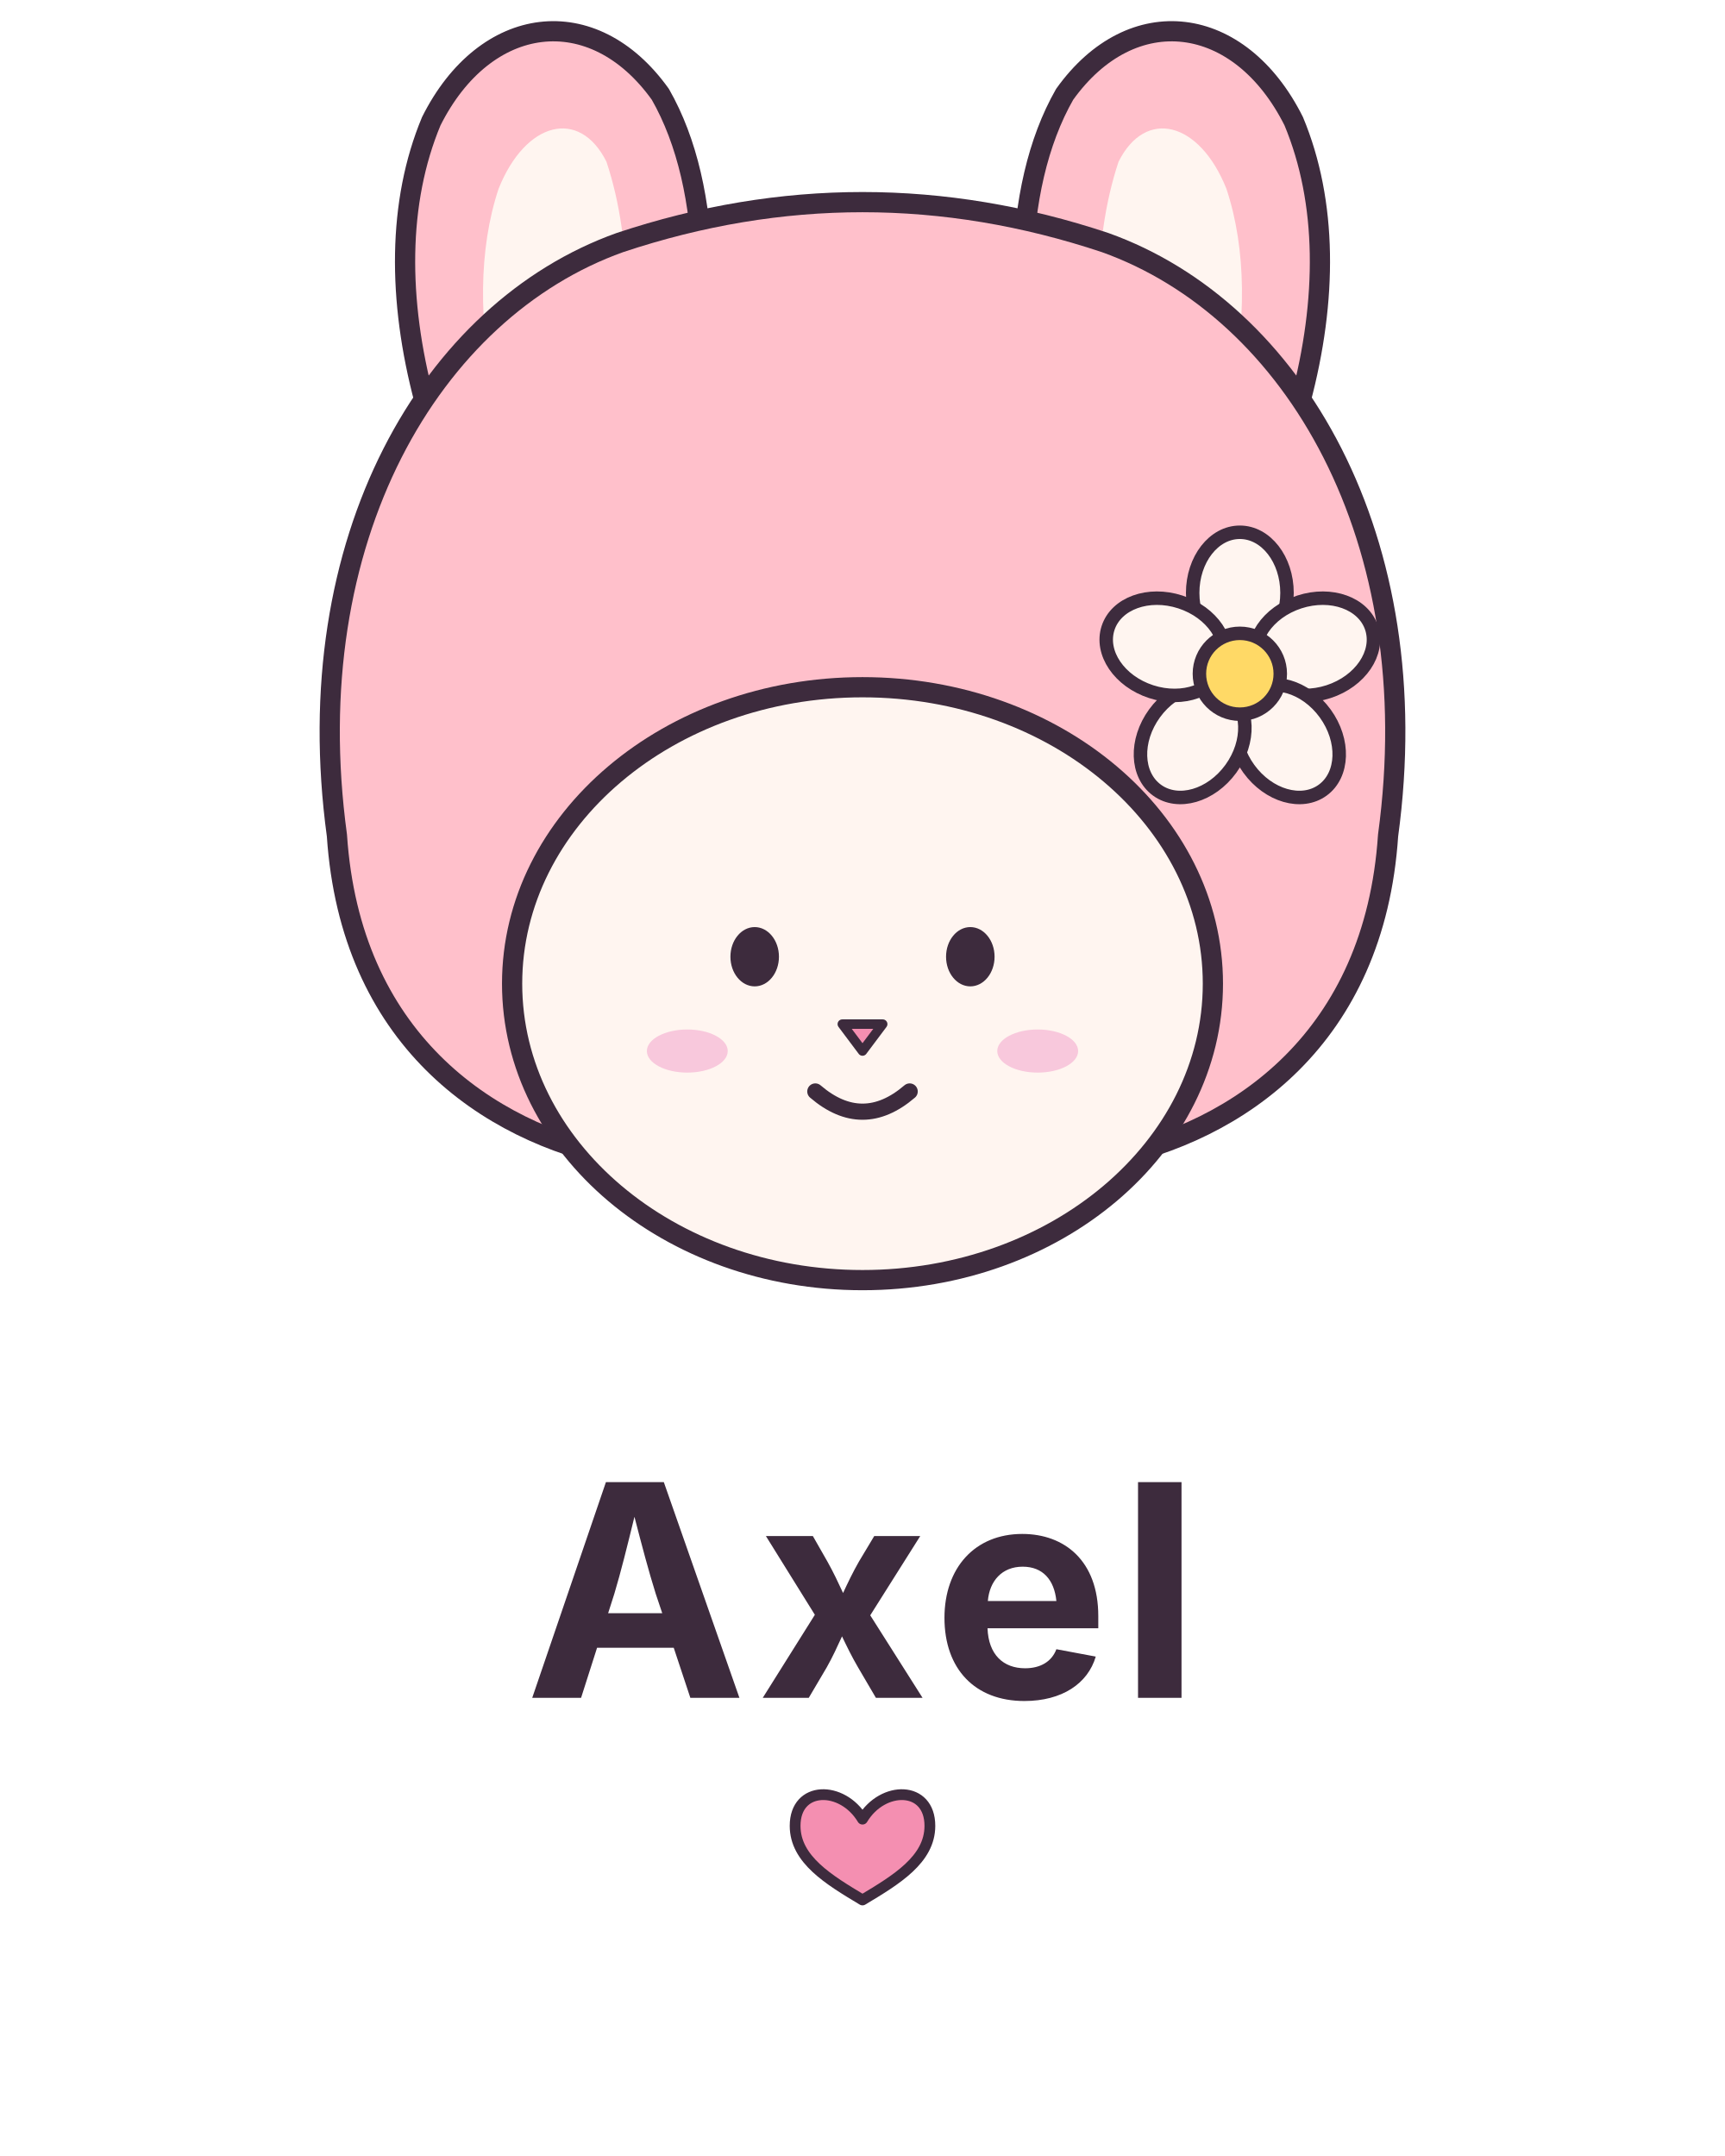
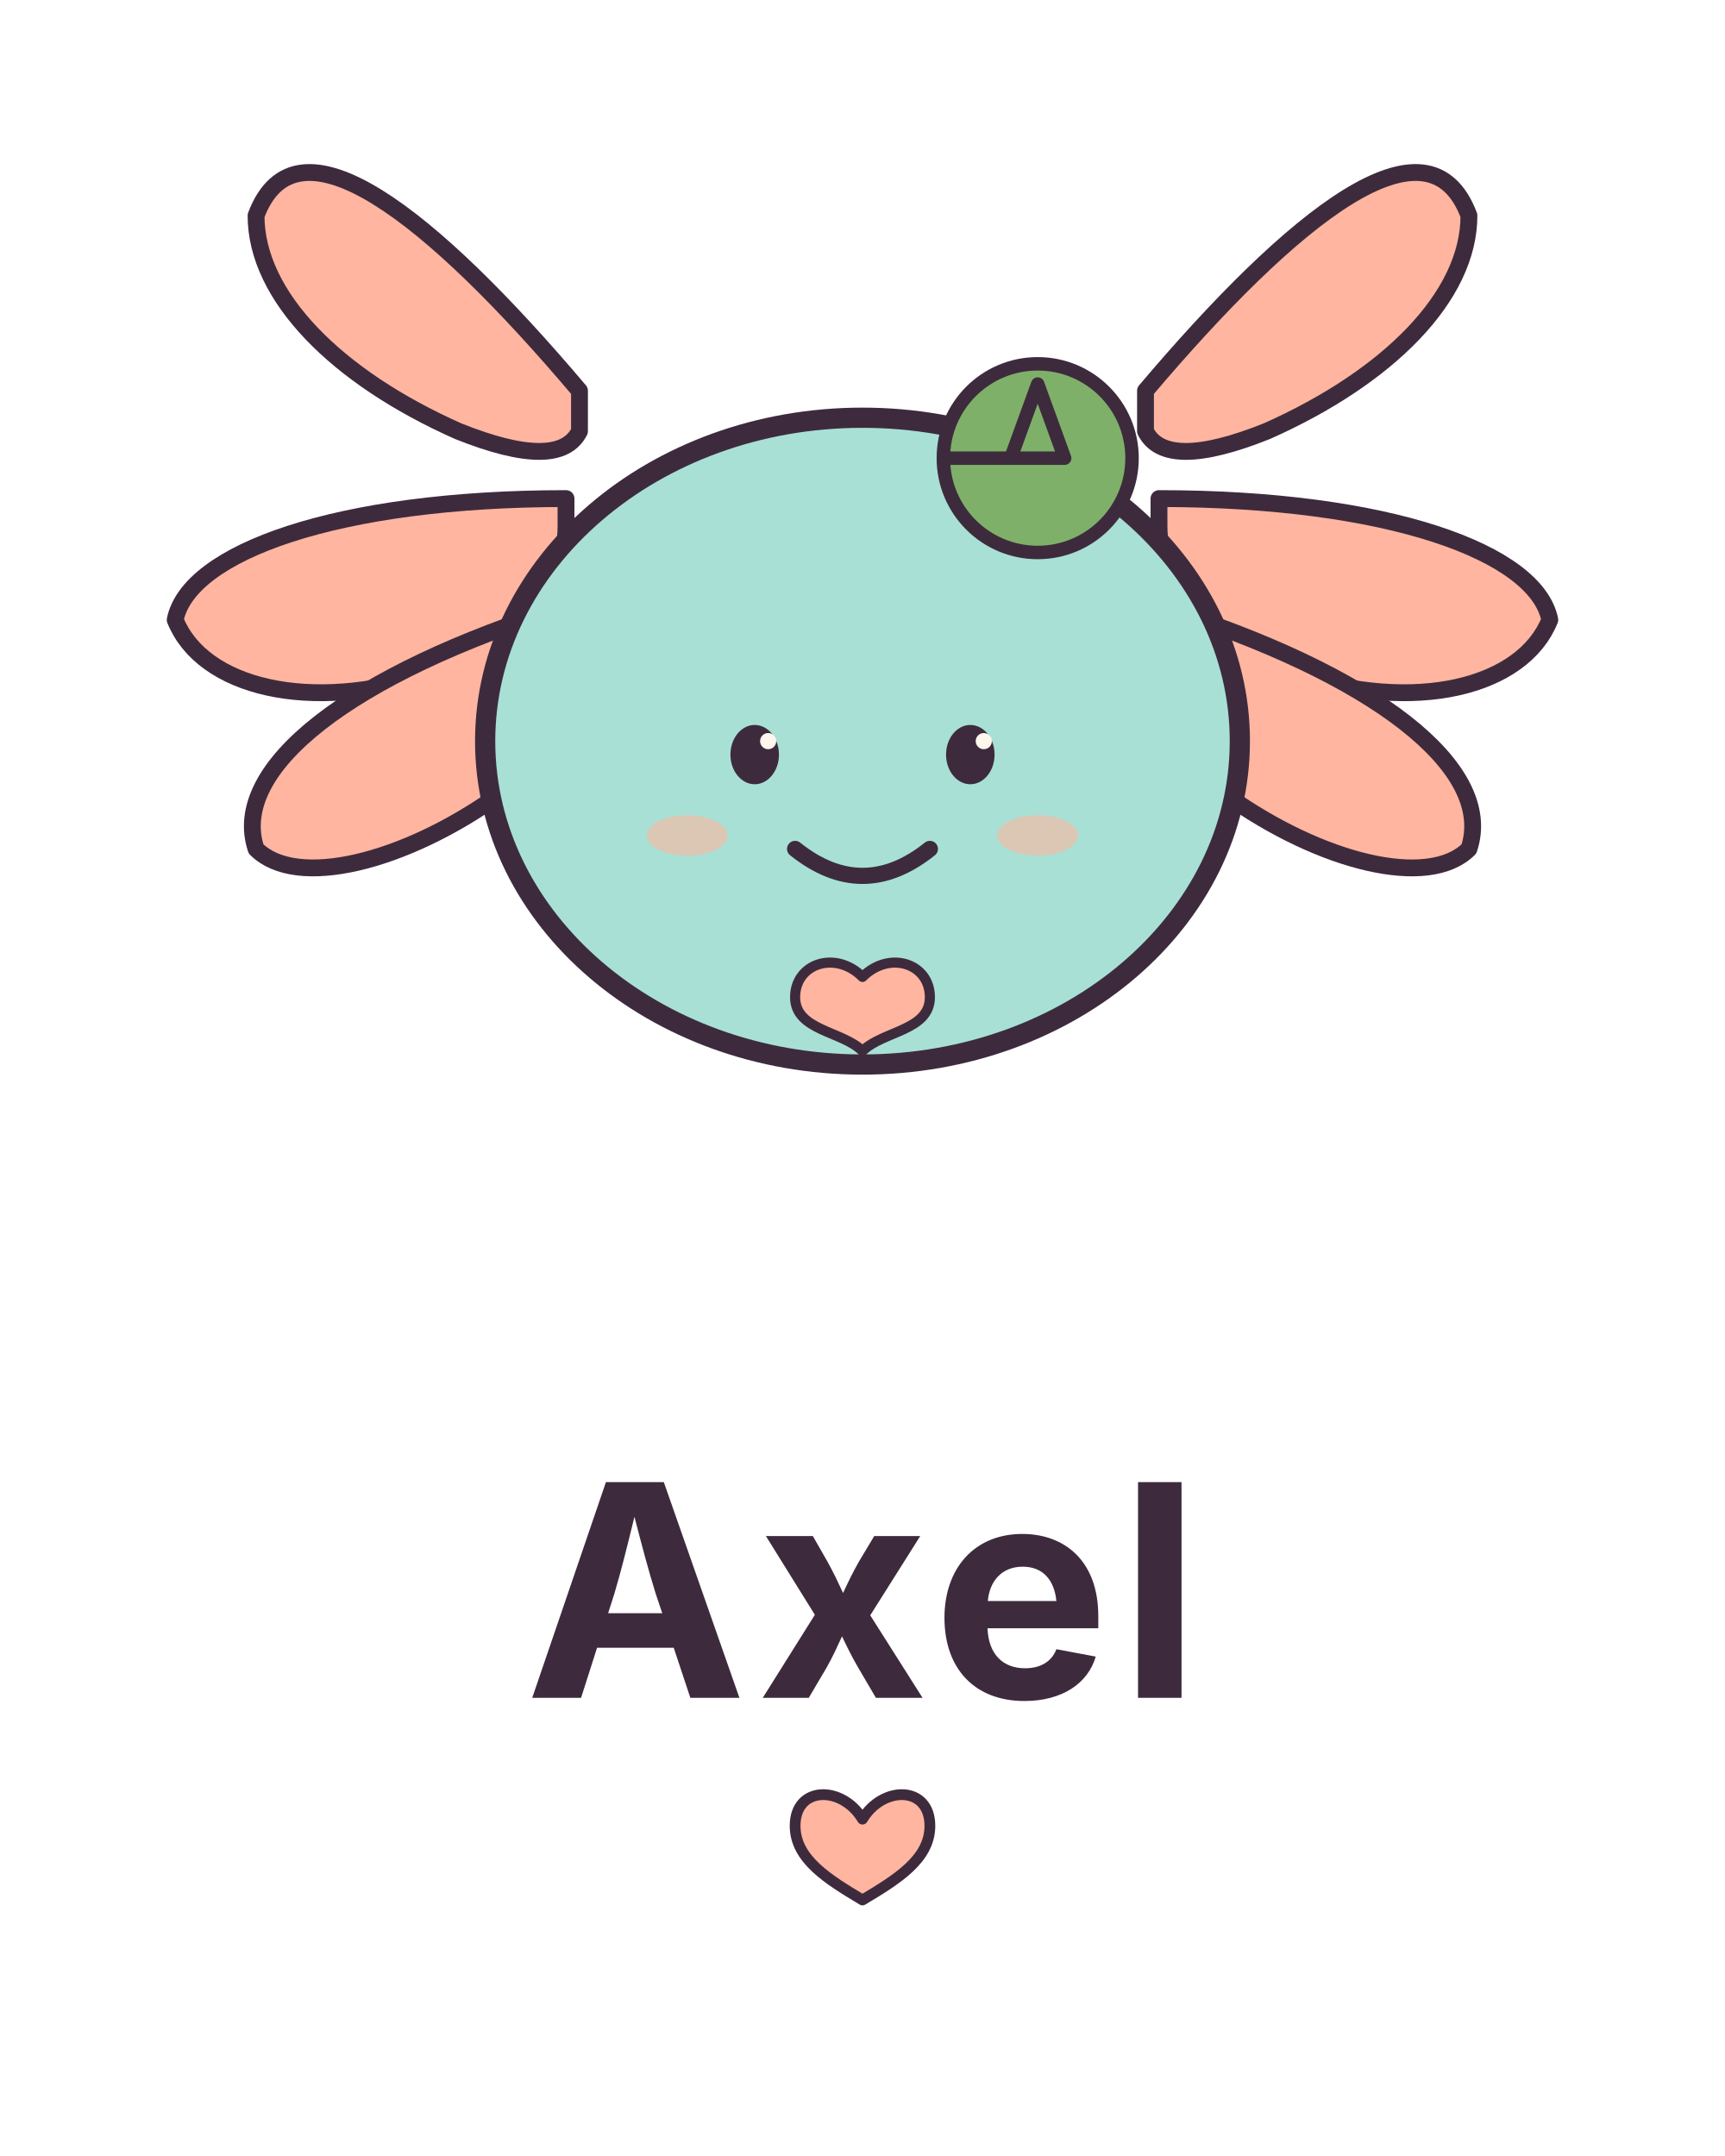
<svg xmlns="http://www.w3.org/2000/svg" viewBox="0 0 256 320" role="img" aria-label="Axel">
-   <g transform="translate(128 132)">
-     <path d="       M -42 -28       C -64 -56, -74 -90, -64 -114       C -56 -130, -40 -132, -30 -118       C -22 -104, -22 -82, -28 -58       C -32 -42, -38 -32, -42 -28 Z" fill="#FFC0CB" stroke="#3D2B3D" stroke-width="3" stroke-linejoin="round" />
-     <path d="       M -40 -38       C -54 -60, -60 -86, -54 -104       C -50 -114, -42 -116, -38 -108       C -34 -96, -34 -80, -38 -62       C -40 -52, -40 -42, -40 -38 Z" fill="#FFF5F0" />
-     <path d="       M 42 -28       C 64 -56, 74 -90, 64 -114       C 56 -130, 40 -132, 30 -118       C 22 -104, 22 -82, 28 -58       C 32 -42, 38 -32, 42 -28 Z" fill="#FFC0CB" stroke="#3D2B3D" stroke-width="3" stroke-linejoin="round" />
-     <path d="       M 40 -38       C 54 -60, 60 -86, 54 -104       C 50 -114, 42 -116, 38 -108       C 34 -96, 34 -80, 38 -62       C 40 -52, 40 -42, 40 -38 Z" fill="#FFF5F0" />
-     <path d="       M -78 -8       C -84 -52, -64 -86, -36 -96       C -12 -104, 12 -104, 36 -96       C 64 -86, 84 -52, 78 -8       C 76 22, 56 36, 36 40       L -36 40       C -56 36, -76 22, -78 -8 Z" fill="#FFC0CB" stroke="#3D2B3D" stroke-width="3" stroke-linejoin="round" />
-     <ellipse cx="0" cy="14" rx="52" ry="44" fill="#FFF5F0" stroke="#3D2B3D" stroke-width="3" />
-     <g transform="translate(56 -32)">
-       <ellipse cx="0" cy="-12" rx="7" ry="9" fill="#FFF5F0" stroke="#3D2B3D" stroke-width="2" transform="rotate(0)" />
-       <ellipse cx="11" cy="-4" rx="7" ry="9" fill="#FFF5F0" stroke="#3D2B3D" stroke-width="2" transform="rotate(72 11 -4)" />
-       <ellipse cx="7" cy="10" rx="7" ry="9" fill="#FFF5F0" stroke="#3D2B3D" stroke-width="2" transform="rotate(144 7 10)" />
-       <ellipse cx="-7" cy="10" rx="7" ry="9" fill="#FFF5F0" stroke="#3D2B3D" stroke-width="2" transform="rotate(216 -7 10)" />
-       <ellipse cx="-11" cy="-4" rx="7" ry="9" fill="#FFF5F0" stroke="#3D2B3D" stroke-width="2" transform="rotate(288 -11 -4)" />
-       <circle r="6" fill="#FFD966" stroke="#3D2B3D" stroke-width="2" />
+   <g transform="translate(128 110)">
+     <g stroke="#3D2B3D" stroke-width="2.5" stroke-linejoin="round" stroke-linecap="round">
+       <path d="M -42 -52 C -64 -78, -84 -94, -90 -78 C -90 -66, -78 -54, -60 -46 C -50 -42, -44 -42, -42 -46 Z" fill="#FFB5A0" />
+       <path d="M -44 -36 C -78 -36, -100 -28, -102 -18 C -98 -8, -82 -4, -64 -10 C -52 -14, -44 -22, -44 -32 Z" fill="#FFB5A0" />
+       <path d="M -44 -20 C -76 -10, -94 4, -90 16 C -84 22, -68 18, -54 8 C -46 2, -44 -8, -44 -16 Z" fill="#FFB5A0" />
    </g>
-     <ellipse cx="-16" cy="10" rx="3.6" ry="4.4" fill="#3D2B3D" />
-     <ellipse cx=" 16" cy="10" rx="3.6" ry="4.4" fill="#3D2B3D" />
-     <ellipse cx="-26" cy="24" rx="6" ry="3.2" fill="#F8C8DC" />
-     <ellipse cx=" 26" cy="24" rx="6" ry="3.2" fill="#F8C8DC" />
-     <path d="M -3 20 L 3 20 L 0 24 Z" fill="#F48FB1" stroke="#3D2B3D" stroke-width="1.4" stroke-linejoin="round" />
-     <path d="M -7 30 Q 0 36, 7 30" fill="none" stroke="#3D2B3D" stroke-width="2.4" stroke-linecap="round" />
+     <g stroke="#3D2B3D" stroke-width="2.5" stroke-linejoin="round" stroke-linecap="round">
+       <path d="M 42 -52 C 64 -78, 84 -94, 90 -78 C 90 -66, 78 -54, 60 -46 C 50 -42, 44 -42, 42 -46 Z" fill="#FFB5A0" />
+       <path d="M 44 -36 C 78 -36, 100 -28, 102 -18 C 98 -8, 82 -4, 64 -10 C 52 -14, 44 -22, 44 -32 Z" fill="#FFB5A0" />
+       <path d="M 44 -20 C 76 -10, 94 4, 90 16 C 84 22, 68 18, 54 8 C 46 2, 44 -8, 44 -16 Z" fill="#FFB5A0" />
+     </g>
+     <ellipse cx="0" cy="0" rx="56" ry="48" fill="#A8E0D5" stroke="#3D2B3D" stroke-width="3" />
+     <g transform="translate(26 -42)">
+       <path d="M -14 0 A 14 14 0 1 1 14 0 A 14 14 0 1 1 -14 0 L -4 0 L 0 -11 L 4 0 Z" fill="#7FB069" stroke="#3D2B3D" stroke-width="2" stroke-linejoin="round" />
+     </g>
+     <ellipse cx="-16" cy="2" rx="3.6" ry="4.4" fill="#3D2B3D" />
+     <ellipse cx=" 16" cy="2" rx="3.6" ry="4.4" fill="#3D2B3D" />
+     <circle cx="-14" cy="0" r="1.2" fill="#FFF7EE" />
+     <circle cx=" 18" cy="0" r="1.2" fill="#FFF7EE" />
+     <ellipse cx="-26" cy="14" rx="6" ry="3" fill="#FFB5A0" opacity="0.6" />
+     <ellipse cx=" 26" cy="14" rx="6" ry="3" fill="#FFB5A0" opacity="0.6" />
+     <path d="M -10 16 Q 0 24, 10 16" fill="none" stroke="#3D2B3D" stroke-width="2.4" stroke-linecap="round" />
+     <g transform="translate(0 38)">
+       <path d="M 0 8 C -3 5, -10 5, -10 0 C -10 -5, -4 -7, 0 -3 C 4 -7, 10 -5, 10 0 C 10 5, 3 5, 0 8 Z" fill="#FFB5A0" stroke="#3D2B3D" stroke-width="1.5" stroke-linejoin="round" />
+     </g>
  </g>
  <g transform="translate(128 252)" text-anchor="middle">
    <text x="0" y="0" font-family="-apple-system, 'SF Pro Rounded', 'SF Pro', 'Segoe UI', system-ui, sans-serif" font-weight="700" font-size="44" letter-spacing="1.5" fill="#3D2B3D">Axel</text>
-     <path d="M 0 18       C -3 13, -10 13, -10 19       C -10 24, -5 27, 0 30       C 5 27, 10 24, 10 19       C 10 13, 3 13, 0 18 Z" fill="#F48FB1" stroke="#3D2B3D" stroke-width="1.6" stroke-linejoin="round" />
+     <path d="M 0 18       C -3 13, -10 13, -10 19       C -10 24, -5 27, 0 30       C 5 27, 10 24, 10 19       C 10 13, 3 13, 0 18 Z" fill="#FFB5A0" stroke="#3D2B3D" stroke-width="1.6" stroke-linejoin="round" />
  </g>
</svg>
